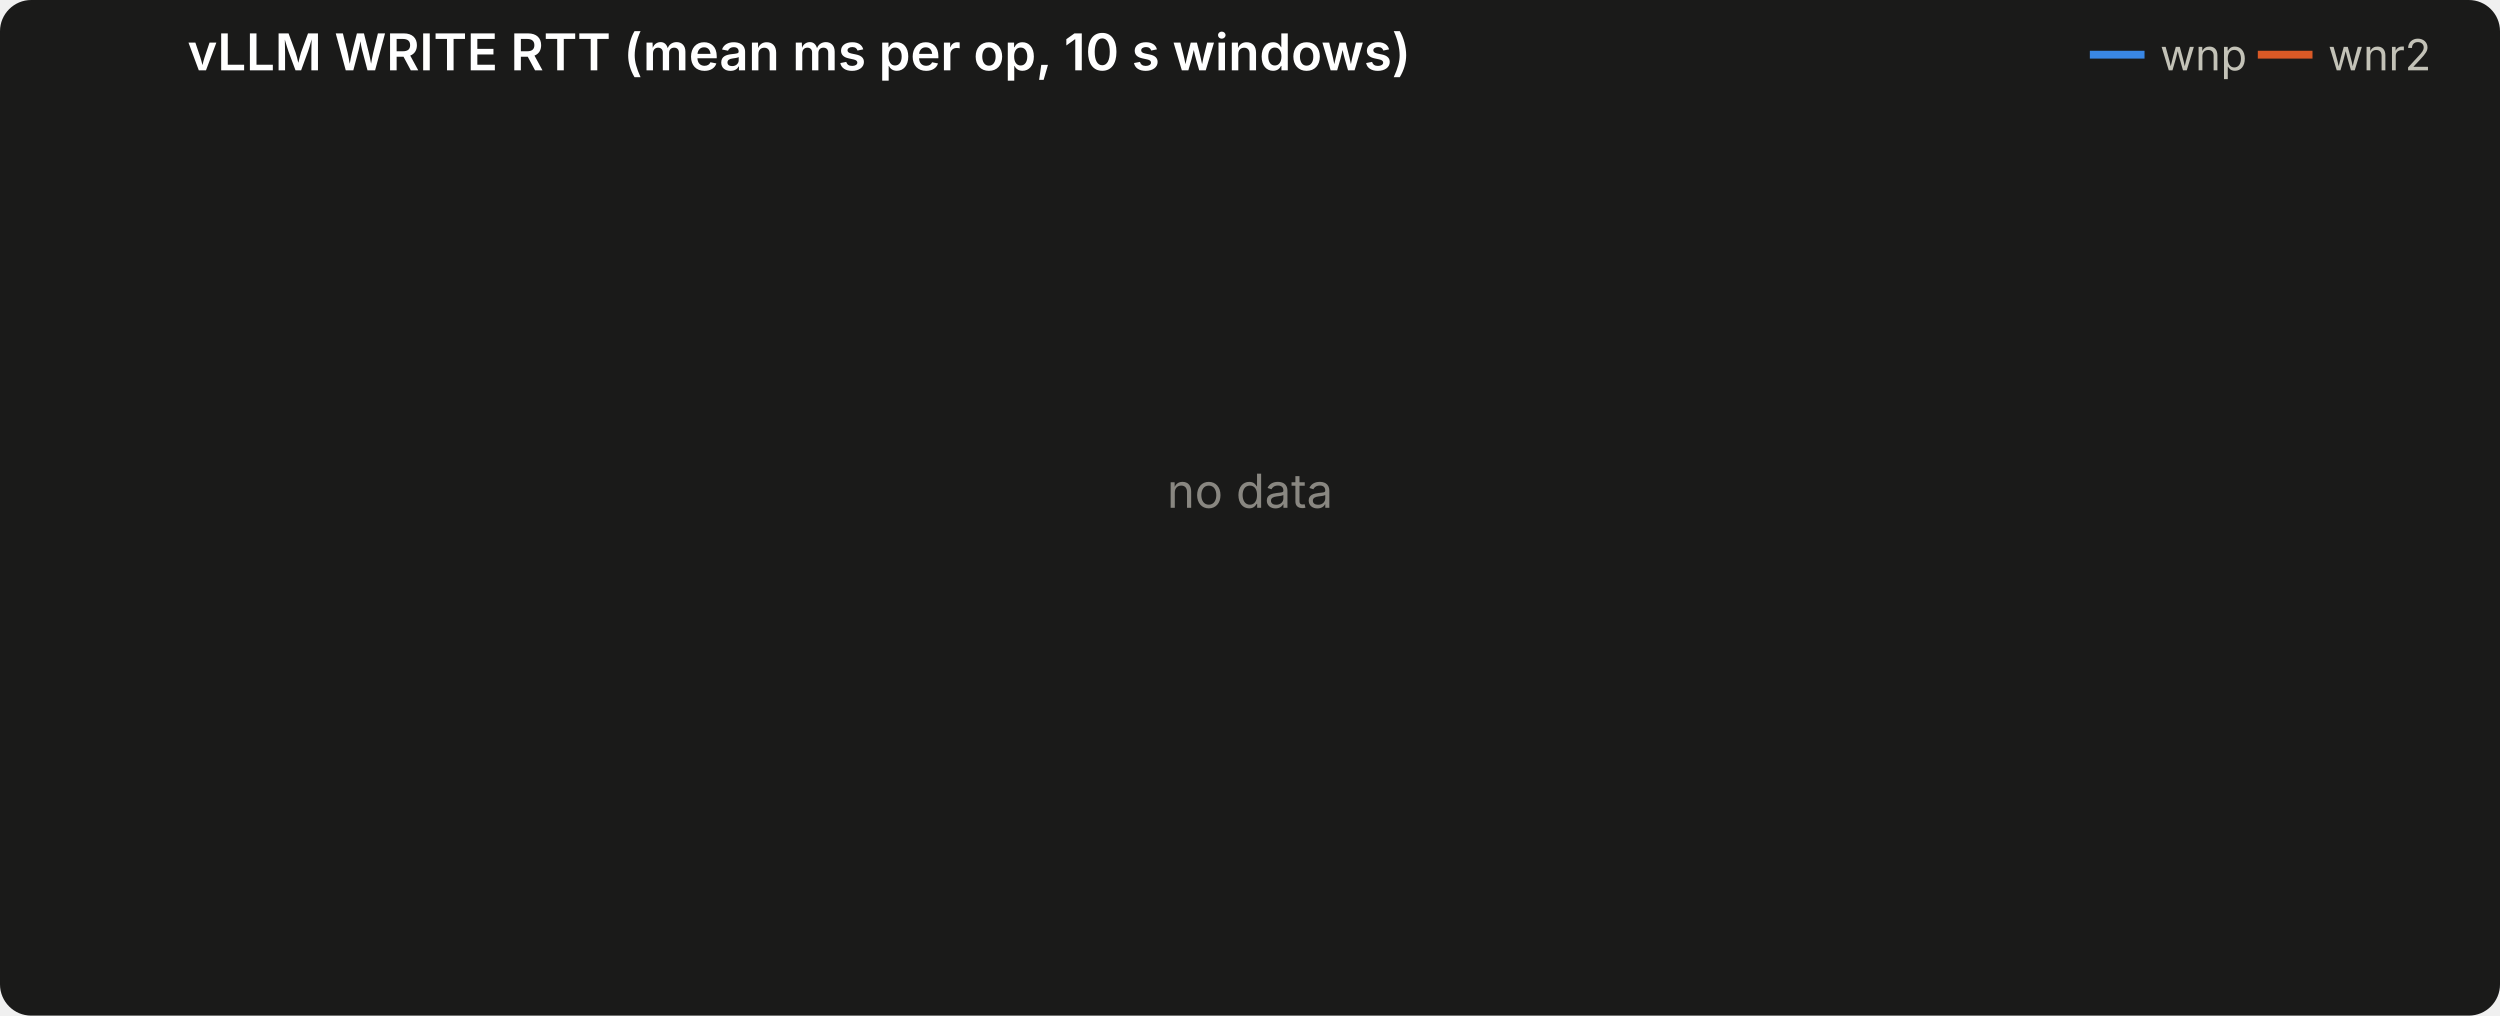
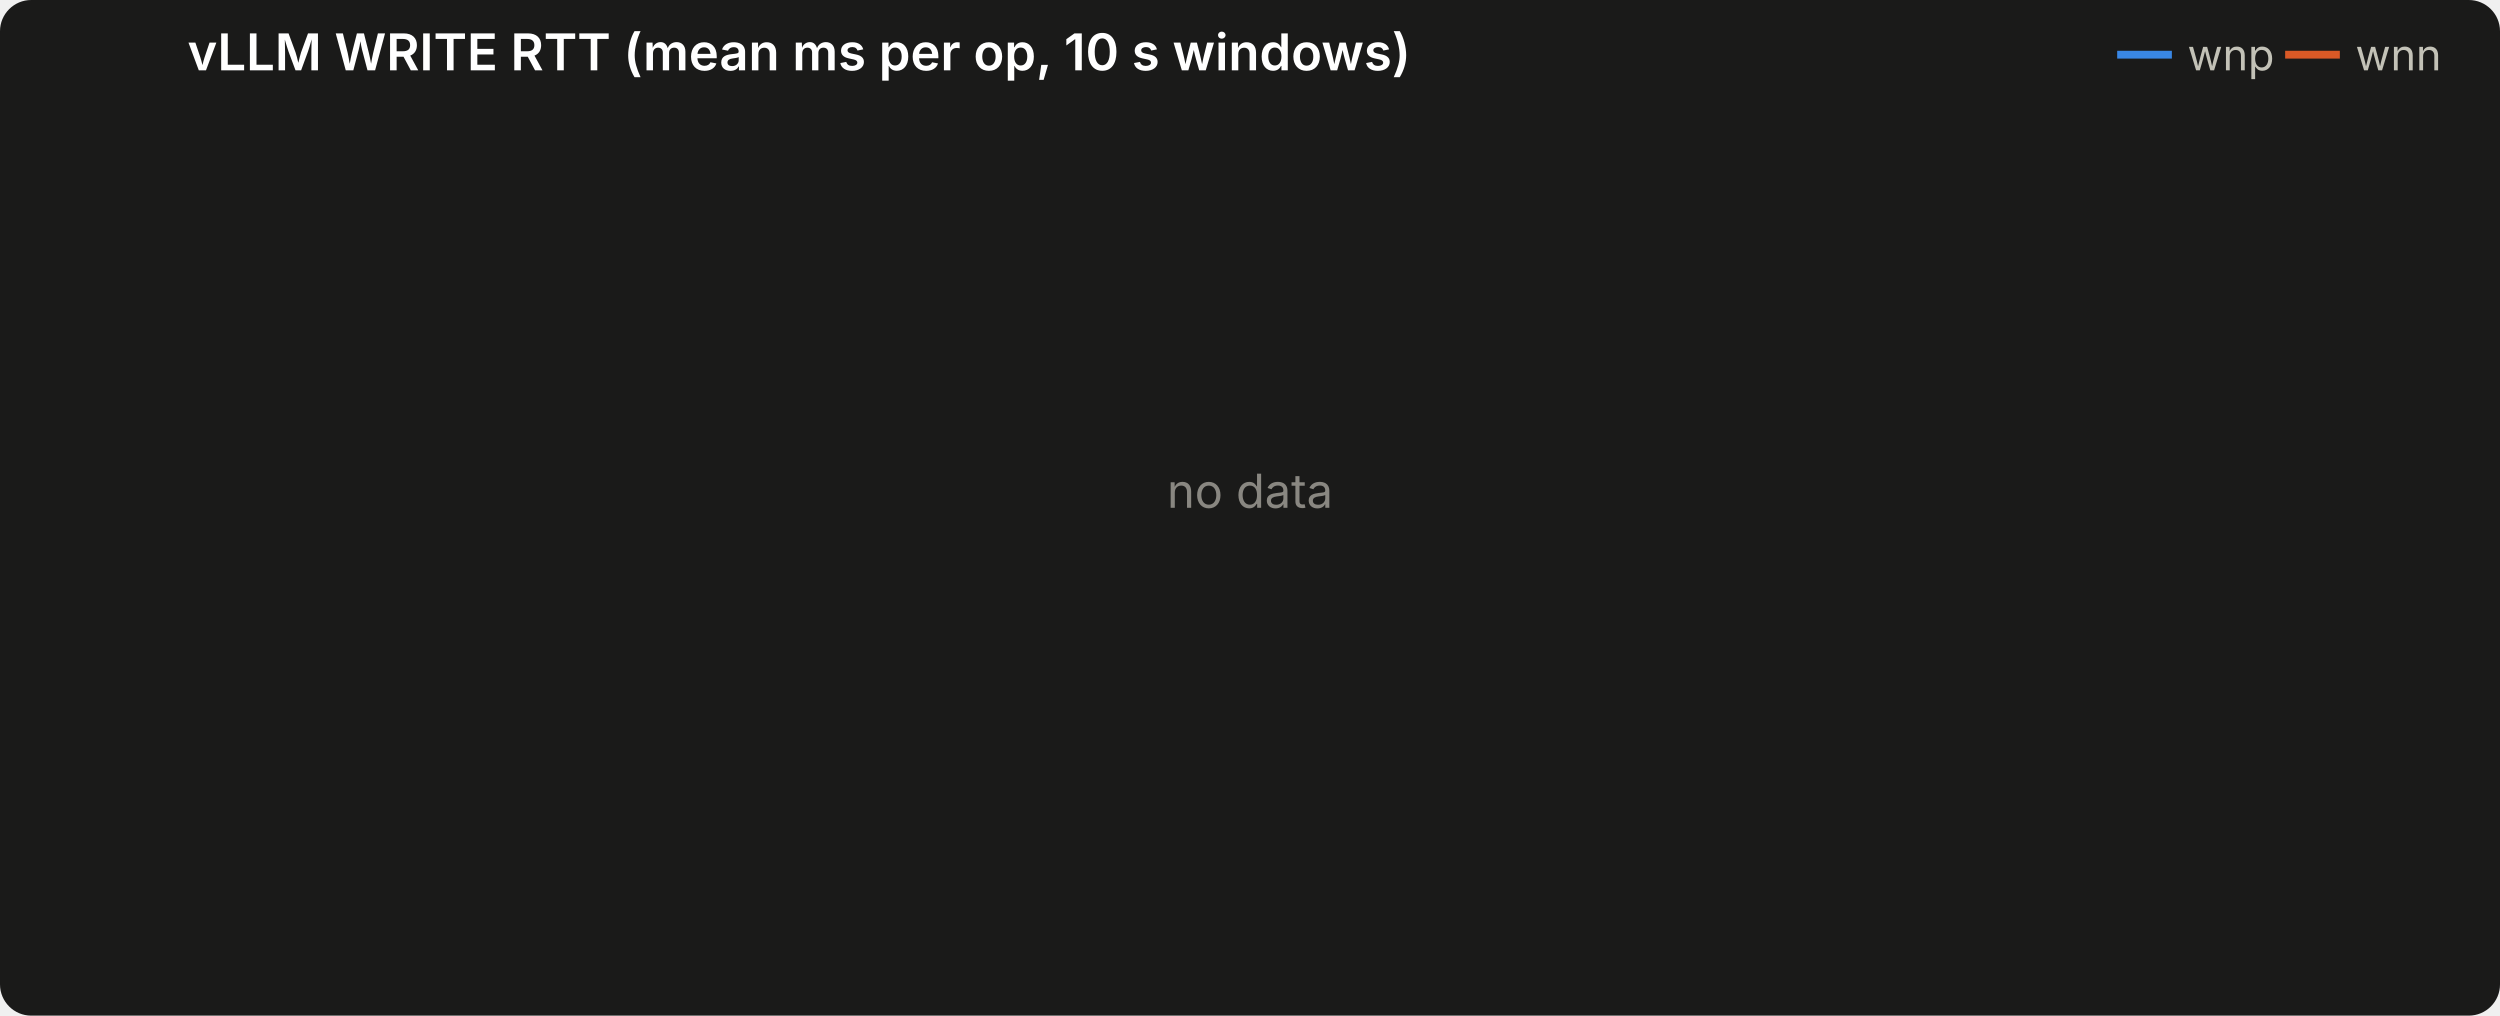
<svg xmlns="http://www.w3.org/2000/svg" viewBox="0 0 640 260" width="640" height="260" font-family="system-ui, -apple-system, Segoe UI, sans-serif" role="img" aria-label="vLLM WRITE RTT (mean ms per op, 10 s windows)">
  <rect width="640" height="260" rx="8" fill="#1a1a19" />
  <text x="48" y="18" font-size="13" font-weight="600" fill="#ffffff">vLLM WRITE RTT (mean ms per op, 10 s windows)</text>
-   <line x1="578" x2="592" y1="14" y2="14" stroke="#d95926" stroke-width="2" />
-   <text x="596" y="18" font-size="11" fill="#c3c2b7">wnr2</text>
-   <line x1="535" x2="549" y1="14" y2="14" stroke="#3987e5" stroke-width="2" />
-   <text x="553" y="18" font-size="11" fill="#c3c2b7">wnp</text>
+   <line x1="585" x2="599" y1="14" y2="14" stroke="#d95926" stroke-width="2" />
+   <text x="603" y="18" font-size="11" fill="#c3c2b7">wnn</text>
+   <line x1="542" x2="556" y1="14" y2="14" stroke="#3987e5" stroke-width="2" />
+   <text x="560" y="18" font-size="11" fill="#c3c2b7">wnp</text>
  <text x="320.0" y="130.0" text-anchor="middle" font-size="12" fill="#898781">no data</text>
</svg>
